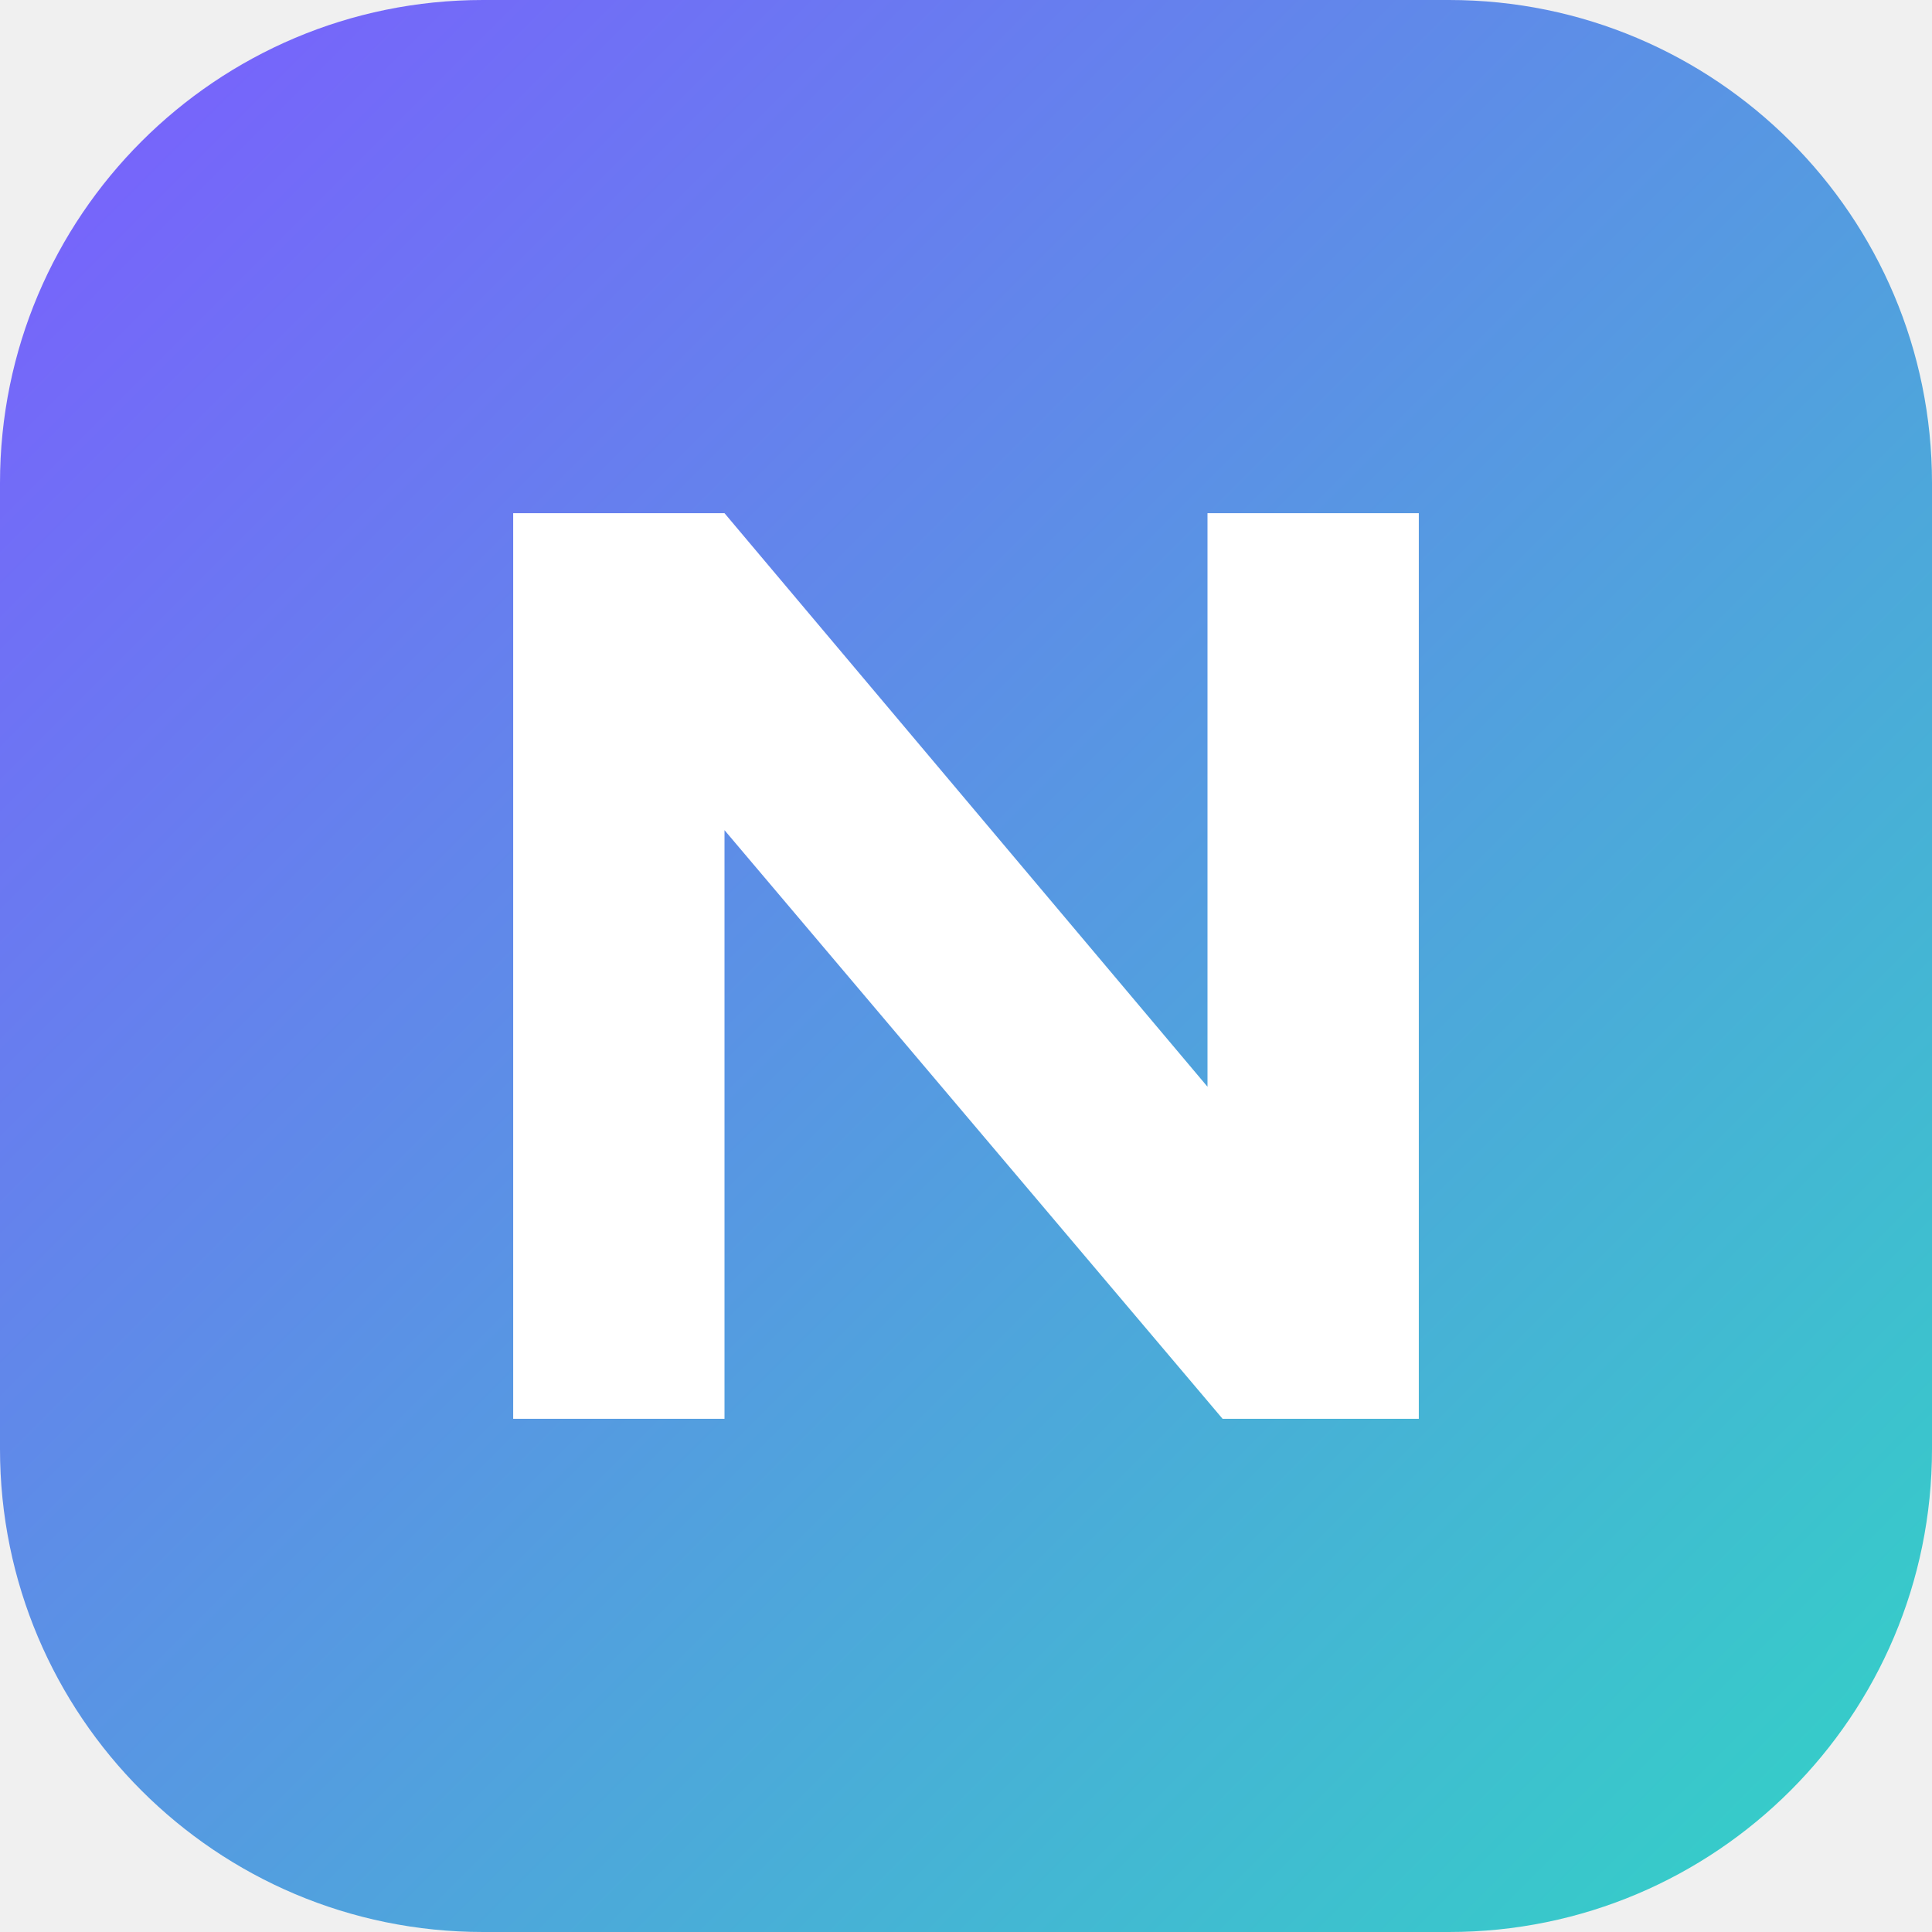
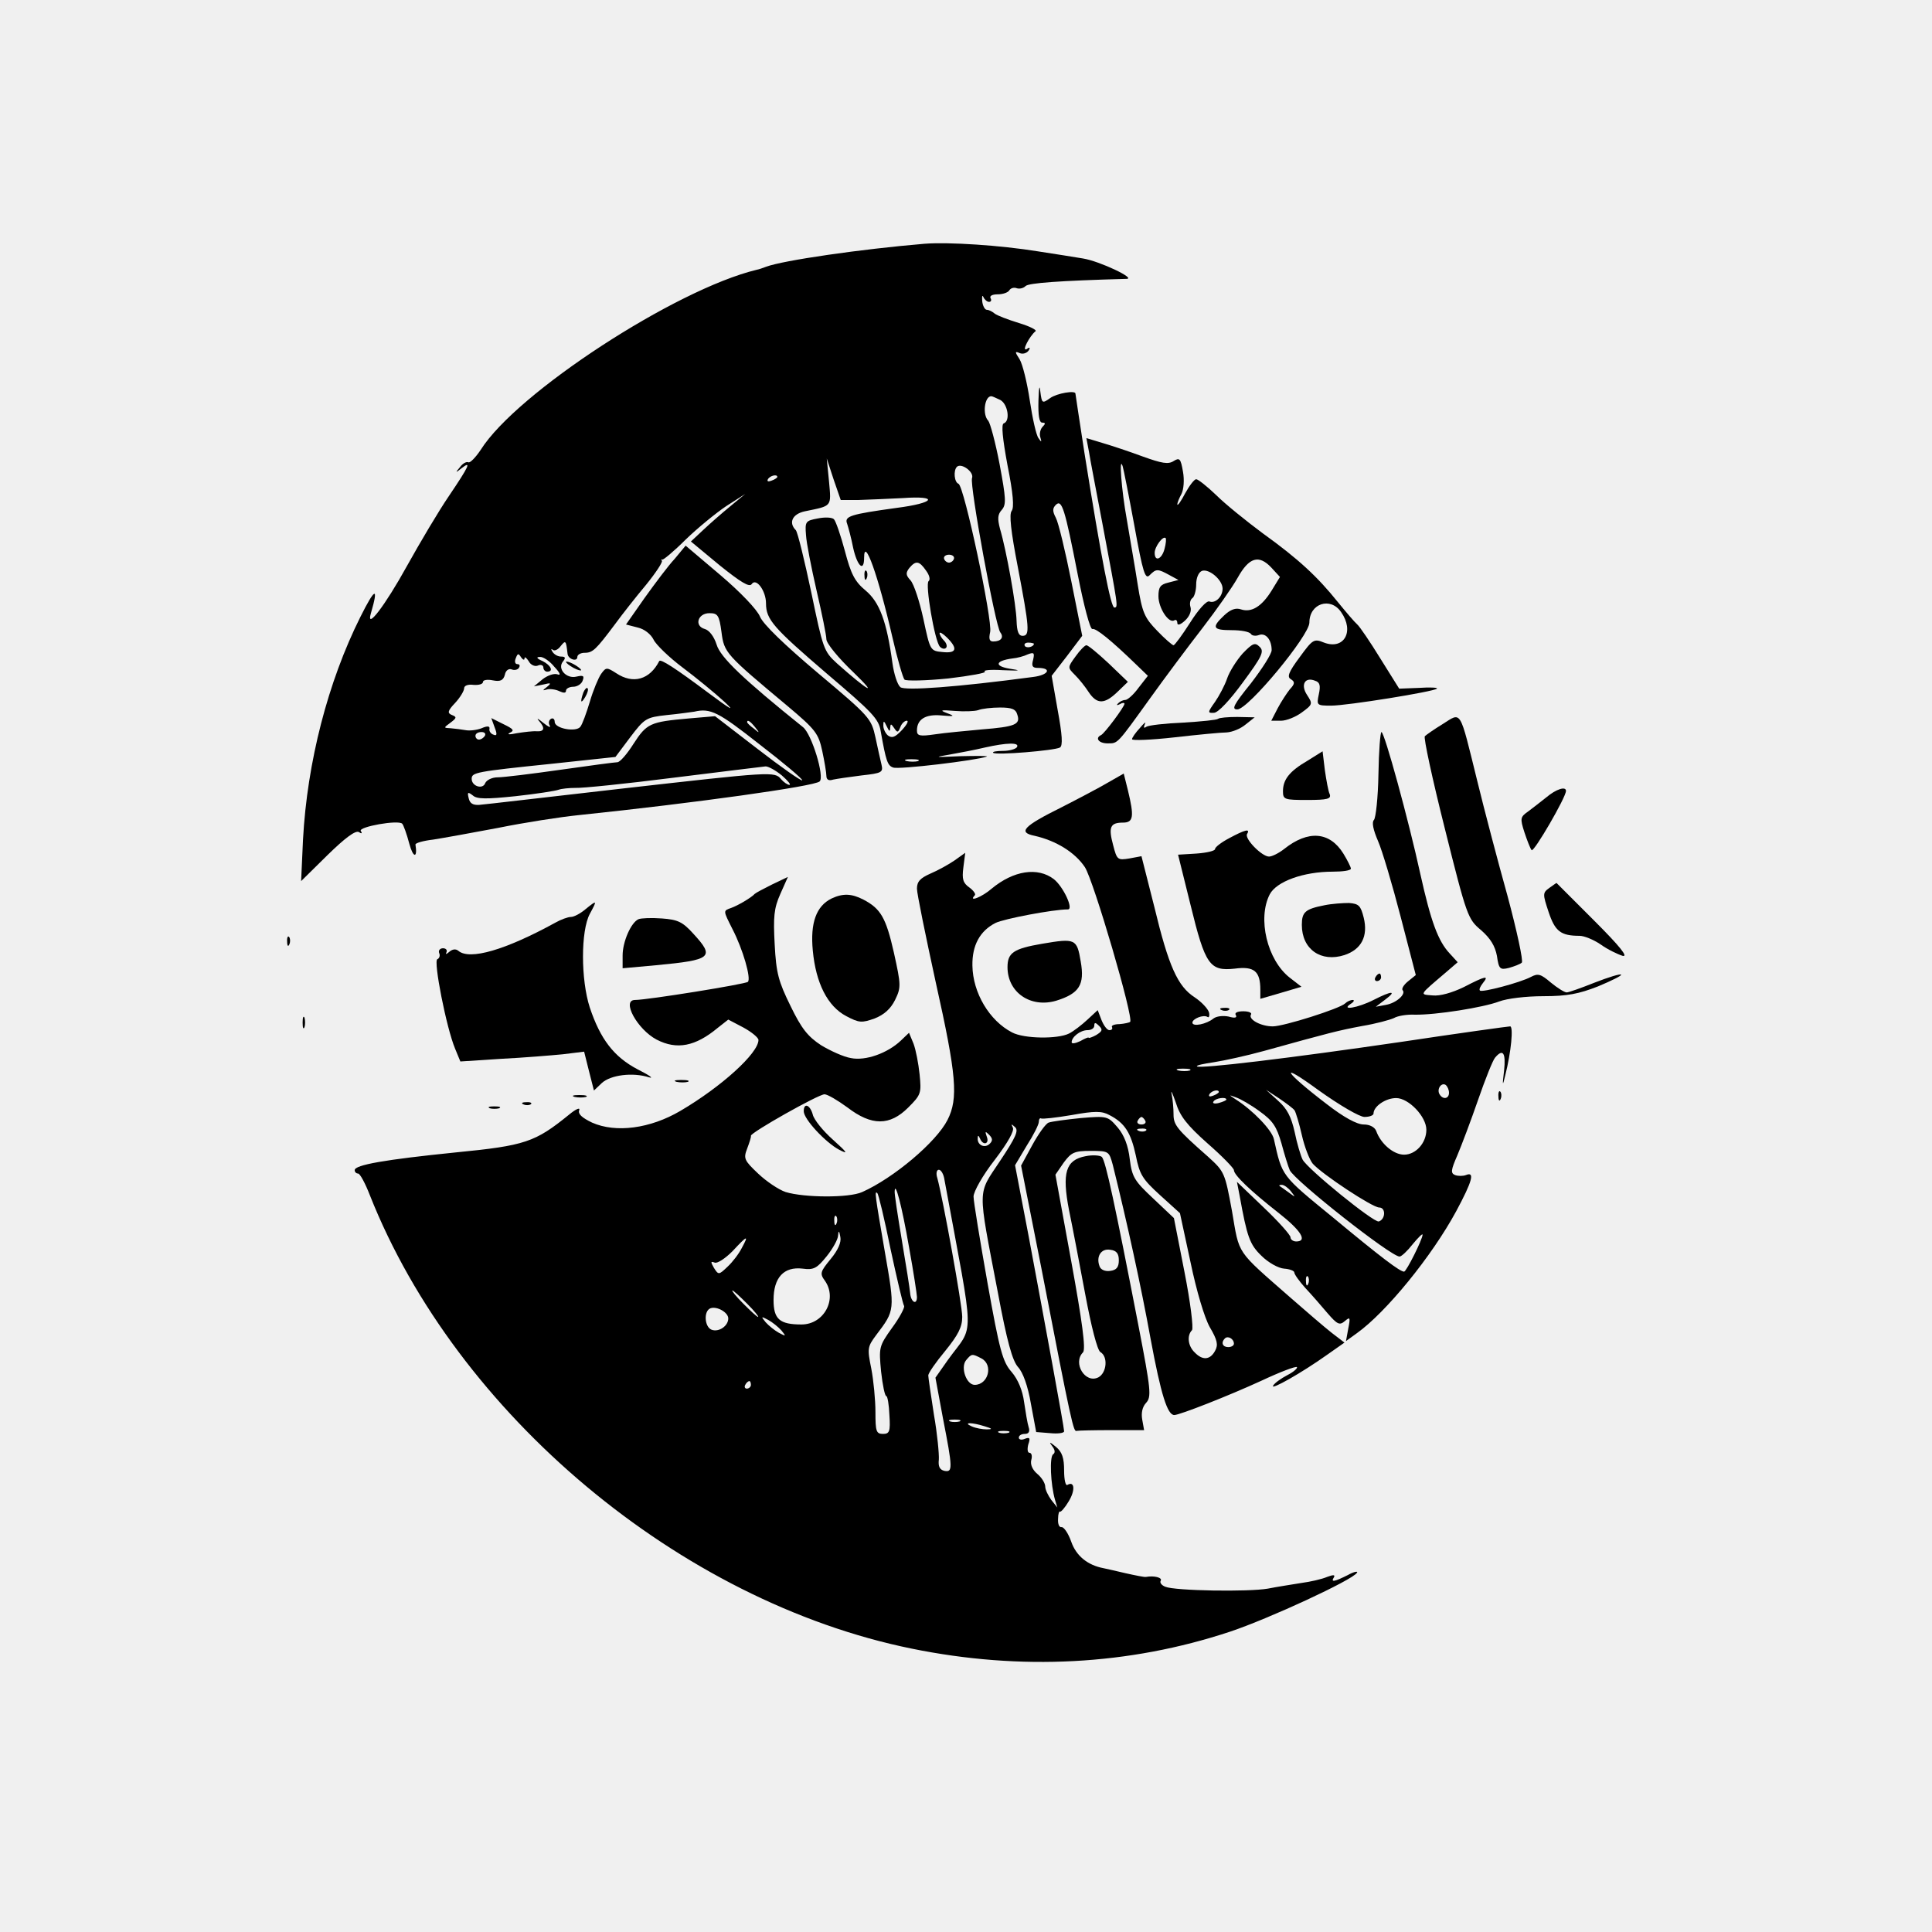
- <svg xmlns="http://www.w3.org/2000/svg" viewBox="0 0 128 128">
-   <defs>
-     <linearGradient id="g" x1="0" y1="0" x2="1" y2="1">
-       <stop stop-color="#7c5cff" />
-       <stop offset="1" stop-color="#31d4c5" />
-     </linearGradient>
-   </defs>
-   <rect width="128" height="128" rx="32" fill="url(#g)" />
-   <path d="M34 94V34h14l32 38V34h14v60H81L48 55v39z" fill="white" />
+ <svg xmlns="http://www.w3.org/2000/svg" version="1.0" width="512pt" height="512pt" viewBox="0 0 512 512" preserveAspectRatio="xMidYMid meet">
+   <g transform="translate(0,512) scale(0.1,-0.1)" fill="#000000" stroke="none">
+     <path d="M2450 4474 c-167 -14 -375 -44 -420 -61 -8 -3 -19 -7 -25 -8 -215 -52 -636 -326 -731 -477 -14 -21 -29 -36 -33 -33 -5 2 -15 -3 -22 -13 -13 -15 -12 -16 4 -3 27 21 21 7 -33 -73 -28 -41 -77 -124 -111 -185 -59 -107 -110 -173 -96 -126 21 72 11 68 -28 -10 -86 -172 -141 -385 -152 -590 l-5 -110 70 69 c46 45 74 66 83 61 7 -5 10 -4 5 3 -6 11 100 30 110 19 3 -3 12 -27 19 -54 10 -37 22 -38 16 -1 0 4 21 10 47 13 26 4 103 18 172 31 69 14 165 29 215 34 307 32 622 76 637 89 14 12 -21 126 -44 144 -158 127 -219 185 -229 219 -7 22 -20 38 -31 41 -29 8 -19 42 12 42 22 0 26 -5 32 -50 7 -55 11 -59 175 -196 75 -63 82 -73 92 -119 6 -28 11 -58 11 -66 0 -10 6 -14 18 -10 9 2 43 7 75 11 54 6 58 8 53 29 -3 12 -10 44 -16 72 -11 50 -15 55 -152 170 -90 76 -146 130 -154 150 -8 19 -52 65 -105 110 l-92 78 -29 -35 c-17 -18 -52 -65 -80 -104 l-49 -70 31 -8 c18 -4 35 -18 42 -32 6 -13 41 -47 77 -74 36 -27 86 -68 111 -91 30 -28 16 -20 -43 24 -87 65 -127 91 -130 84 -25 -49 -69 -62 -114 -32 -25 16 -27 16 -40 -2 -7 -10 -21 -43 -30 -74 -9 -30 -20 -60 -25 -66 -11 -15 -68 -5 -68 13 0 8 -5 11 -10 8 -6 -4 -7 -12 -3 -18 3 -7 -4 -3 -18 8 -13 11 -18 13 -11 5 17 -19 15 -29 -5 -28 -10 1 -34 -2 -53 -5 -19 -4 -28 -4 -19 1 13 6 10 10 -17 23 l-32 16 9 -25 c7 -18 6 -23 -3 -19 -7 2 -12 9 -11 15 2 8 -5 9 -21 2 -13 -5 -32 -7 -42 -5 -11 2 -28 4 -39 5 -20 1 -20 1 -1 15 16 12 17 15 4 20 -13 5 -12 11 8 32 13 14 24 32 24 39 0 7 10 11 25 9 14 -1 25 2 25 8 0 5 12 7 26 4 20 -4 28 0 32 15 2 11 10 17 18 14 7 -3 16 -1 19 4 4 6 2 10 -4 10 -6 0 -8 7 -4 16 5 13 7 13 14 2 5 -7 9 -8 9 -3 0 6 5 2 11 -7 5 -10 16 -15 24 -12 8 4 15 1 15 -5 0 -6 5 -11 10 -11 18 0 10 17 -12 28 -16 7 -18 11 -7 11 8 1 26 -11 38 -26 16 -17 18 -24 8 -20 -9 3 -26 -3 -39 -13 l-23 -19 25 5 c20 5 22 4 10 -6 -13 -10 -13 -11 0 -7 8 2 23 0 33 -5 11 -5 17 -5 17 2 0 5 9 10 19 10 10 0 22 7 25 16 5 13 2 15 -16 11 -27 -7 -52 21 -36 40 8 10 6 13 -5 13 -9 0 -19 6 -23 13 -4 6 -4 9 1 5 4 -4 14 0 21 10 13 16 14 15 18 -20 1 -15 26 -23 26 -9 0 6 9 11 19 11 22 0 30 8 81 76 19 26 56 73 82 104 26 32 45 61 42 64 -2 3 -2 5 1 3 2 -2 31 22 62 53 32 31 81 71 108 89 l50 32 -40 -33 c-22 -18 -54 -46 -72 -63 l-32 -30 76 -63 c56 -45 79 -59 85 -50 12 18 38 -18 38 -51 0 -43 20 -65 161 -186 120 -102 138 -120 143 -153 14 -79 18 -91 33 -96 14 -6 222 19 248 29 6 2 -26 2 -70 1 -68 -3 -72 -3 -30 4 28 5 70 13 95 19 58 13 93 14 85 1 -3 -5 -20 -10 -37 -10 -17 0 -29 -2 -26 -5 7 -7 163 6 177 14 8 5 6 34 -6 99 l-16 91 41 53 40 53 -29 145 c-16 80 -34 155 -41 168 -9 17 -9 25 0 34 16 16 24 -10 58 -184 16 -82 33 -147 39 -145 9 3 49 -29 118 -96 l29 -28 -25 -32 c-13 -18 -29 -32 -35 -32 -6 0 -14 -4 -19 -9 -5 -5 -3 -6 5 -2 6 4 12 4 12 1 0 -8 -53 -79 -62 -83 -17 -8 -6 -22 17 -22 28 0 24 -4 114 121 38 53 100 136 138 185 37 48 79 108 93 133 30 54 56 62 89 27 l23 -25 -22 -36 c-26 -42 -53 -59 -81 -50 -14 5 -28 0 -45 -16 -34 -32 -30 -39 20 -39 25 0 47 -4 51 -10 3 -5 13 -6 21 -3 18 7 34 -12 34 -40 0 -10 -25 -49 -55 -88 -46 -57 -52 -69 -36 -69 29 0 191 196 191 230 0 51 56 69 84 28 36 -51 8 -101 -45 -81 -27 11 -30 9 -65 -39 -29 -39 -34 -52 -23 -58 11 -7 11 -12 -3 -27 -8 -10 -23 -33 -32 -50 l-17 -33 26 0 c14 0 39 10 55 22 29 21 29 23 14 46 -18 27 -6 49 21 38 13 -4 15 -13 10 -36 -6 -29 -6 -30 33 -30 42 0 272 37 280 45 3 3 -19 4 -48 2 l-52 -2 -50 80 c-27 44 -55 85 -61 90 -7 6 -30 33 -52 60 -53 66 -103 113 -199 182 -43 32 -99 77 -123 101 -24 23 -48 42 -53 42 -5 0 -18 -17 -29 -37 -11 -21 -20 -34 -21 -30 0 5 5 17 11 28 6 12 8 37 4 59 -6 35 -9 38 -25 28 -14 -9 -31 -6 -81 12 -35 13 -83 29 -107 36 l-43 13 7 -37 c3 -20 20 -107 36 -192 41 -218 42 -220 31 -220 -9 0 -34 127 -79 409 -13 85 -24 156 -24 158 0 9 -49 1 -67 -12 -21 -15 -22 -14 -26 17 -2 21 -4 11 -5 -24 -1 -39 2 -58 10 -58 9 0 9 -3 1 -11 -6 -6 -9 -19 -6 -28 4 -13 3 -14 -5 -2 -6 8 -16 53 -23 100 -7 47 -19 96 -27 109 -13 20 -13 22 1 16 8 -3 18 0 23 7 5 8 3 10 -5 4 -15 -8 8 35 23 47 5 3 -14 13 -44 22 -29 9 -58 20 -64 25 -6 5 -15 10 -21 10 -5 0 -11 11 -12 23 -1 13 0 17 3 11 3 -7 10 -13 15 -13 6 0 7 5 4 10 -3 6 5 10 19 10 14 0 28 5 31 11 4 6 13 8 20 5 7 -2 17 0 23 6 8 8 88 14 267 19 28 0 -71 47 -115 54 -19 3 -73 12 -120 19 -99 16 -236 25 -300 20z m201 -414 c20 -11 27 -56 9 -62 -7 -2 -3 -41 10 -111 15 -75 18 -112 11 -121 -7 -9 -2 -54 16 -147 31 -163 33 -184 13 -184 -11 0 -15 12 -16 40 -1 42 -27 187 -44 244 -7 27 -6 38 5 50 12 14 11 30 -6 121 -11 58 -25 109 -30 115 -16 16 -10 65 8 65 3 0 13 -5 24 -10z m-375 -265 c27 1 79 3 116 5 98 7 86 -13 -16 -26 -123 -17 -139 -22 -131 -42 3 -9 11 -38 16 -64 11 -49 29 -65 29 -26 0 57 37 -46 75 -211 13 -57 28 -108 32 -112 4 -4 56 -3 116 3 59 7 102 15 97 18 -6 4 15 6 47 4 48 -2 51 -1 18 4 -41 7 -37 21 8 27 12 1 31 6 41 11 16 6 18 4 14 -14 -5 -17 -2 -22 12 -22 39 0 29 -19 -12 -24 -202 -27 -340 -37 -352 -27 -8 7 -17 35 -21 64 -15 110 -34 161 -71 192 -29 24 -39 44 -55 105 -11 41 -24 79 -29 84 -5 5 -24 6 -43 2 -32 -6 -34 -8 -31 -44 1 -20 14 -86 28 -147 14 -60 26 -119 26 -129 0 -11 32 -50 73 -89 67 -65 37 -48 -45 25 -35 32 -37 39 -68 188 -18 85 -36 159 -41 165 -20 20 -9 43 24 50 73 15 70 11 64 79 l-6 61 18 -55 19 -55 48 0z m300 58 c-7 -17 62 -393 75 -409 10 -13 2 -24 -19 -24 -10 0 -12 7 -8 25 7 29 -69 388 -84 393 -11 4 -14 35 -4 45 12 11 46 -14 40 -30z m430 -125 c23 -127 29 -145 41 -132 17 17 21 17 52 0 l24 -13 -27 -7 c-21 -5 -26 -12 -26 -36 0 -31 27 -73 42 -64 4 3 8 0 8 -7 0 -7 8 -5 20 6 12 11 18 25 15 36 -3 9 -1 20 5 24 5 3 10 20 10 36 0 17 6 32 15 36 19 7 55 -24 55 -47 0 -21 -19 -40 -35 -34 -7 3 -29 -21 -51 -56 -21 -33 -41 -60 -44 -60 -3 0 -23 17 -43 38 -34 35 -40 48 -52 123 -7 46 -21 124 -29 173 -14 77 -21 170 -11 141 2 -5 16 -76 31 -157z m-946 128 c0 -2 -7 -7 -16 -10 -8 -3 -12 -2 -9 4 6 10 25 14 25 6z m1026 -191 c-7 -27 -26 -35 -26 -10 0 16 22 46 29 39 2 -1 1 -15 -3 -29z m-558 -26 c-2 -6 -8 -10 -13 -10 -5 0 -11 4 -13 10 -2 6 4 11 13 11 9 0 15 -5 13 -11z m-74 -31 c9 -12 12 -24 7 -28 -10 -6 16 -160 30 -174 5 -5 12 -7 16 -3 4 4 1 13 -5 19 -7 7 -12 16 -12 20 0 4 9 -1 20 -12 29 -29 25 -42 -12 -38 -33 3 -33 4 -51 88 -10 46 -25 92 -34 102 -13 14 -13 20 -3 33 17 20 26 19 44 -7z m286 -194 c0 -8 -19 -13 -24 -6 -3 5 1 9 9 9 8 0 15 -2 15 -3z m-44 -188 c9 -26 -6 -32 -94 -39 -42 -4 -98 -9 -124 -13 -41 -6 -48 -4 -48 10 0 30 23 44 65 40 34 -3 37 -2 15 6 -21 8 -17 9 20 6 25 -2 53 -1 62 2 10 4 36 7 58 7 31 0 42 -4 46 -19z m-684 -78 c65 -50 116 -93 114 -96 -3 -2 -56 35 -118 83 l-113 87 -70 -6 c-102 -9 -111 -13 -146 -67 -17 -27 -36 -49 -43 -49 -6 0 -74 -9 -151 -20 -77 -11 -151 -20 -166 -20 -15 0 -29 -7 -33 -15 -6 -18 -36 -9 -36 11 0 17 10 19 213 40 l168 18 39 52 c38 50 42 53 97 59 32 3 65 8 73 9 43 10 64 -1 172 -86z m-11 45 c13 -16 12 -17 -3 -4 -10 7 -18 15 -18 17 0 8 8 3 21 -13z m358 -3 c1 13 2 13 11 0 8 -12 10 -12 16 3 3 9 11 17 17 17 6 0 0 -11 -13 -25 -18 -19 -26 -22 -37 -14 -7 6 -13 19 -12 28 0 12 2 11 9 -4 6 -13 9 -15 9 -5z m-1074 -20 c-3 -5 -10 -10 -16 -10 -5 0 -9 5 -9 10 0 6 7 10 16 10 8 0 12 -4 9 -10z m1148 -67 c-7 -2 -21 -2 -30 0 -10 3 -4 5 12 5 17 0 24 -2 18 -5z m-361 -38 c16 -14 25 -25 20 -25 -5 0 -15 7 -22 15 -17 21 -25 20 -423 -25 -193 -22 -363 -42 -377 -43 -17 -1 -25 4 -28 18 -4 16 -2 17 11 7 11 -10 36 -10 113 -2 55 6 106 14 114 17 8 3 29 5 45 5 17 -1 134 11 260 27 127 16 236 29 244 30 7 0 26 -10 43 -24z" />
+     <path d="M2291 3594 c0 -11 3 -14 6 -6 3 7 2 16 -1 19 -3 4 -6 -2 -5 -13z" />
+     <path d="M3293 3388 c-16 -18 -35 -48 -41 -66 -6 -18 -21 -46 -32 -62 -20 -28 -20 -30 -3 -29 11 0 42 33 77 81 51 69 57 82 44 94 -12 12 -18 10 -45 -18z" />
+     <path d="M2850 3380 c-21 -29 -21 -29 -1 -49 11 -11 27 -31 36 -45 22 -33 42 -33 77 1 l27 26 -51 49 c-28 26 -54 48 -59 48 -4 0 -17 -13 -29 -30z" />
+     <path d="M1500 3366 c0 -3 9 -10 20 -16 11 -6 20 -8 20 -6 0 3 -9 10 -20 16 -11 6 -20 8 -20 6z" />
+     <path d="M1546 3285 c-9 -26 -7 -32 5 -12 6 10 9 21 6 23 -2 3 -7 -2 -11 -11z" />
+     <path d="M3823 3201 c-23 -14 -44 -29 -47 -32 -4 -3 20 -114 53 -245 58 -232 61 -240 96 -269 25 -22 37 -42 42 -68 5 -35 8 -38 32 -32 14 4 30 10 34 14 4 5 -13 84 -38 177 -26 93 -62 230 -80 304 -48 194 -41 183 -92 151z" />
+     <path d="M3228 3215 c-3 -3 -44 -7 -92 -10 -48 -2 -92 -7 -98 -11 -7 -5 -8 -2 -4 7 4 8 -2 3 -13 -10 -12 -13 -21 -26 -21 -30 0 -4 51 -2 113 5 61 7 124 13 138 13 15 1 37 10 50 21 l24 19 -46 1 c-25 0 -48 -2 -51 -5z" />
+     <path d="M3653 3068 c-1 -61 -7 -116 -12 -121 -6 -6 -2 -26 11 -56 11 -25 38 -116 60 -201 l40 -154 -21 -17 c-11 -9 -17 -19 -14 -23 10 -10 -16 -34 -44 -39 l-27 -5 25 19 c32 24 18 24 -31 -1 -41 -21 -89 -29 -60 -10 8 5 10 10 5 10 -6 0 -15 -4 -20 -9 -14 -14 -163 -61 -192 -61 -31 0 -65 18 -58 31 4 5 -6 9 -20 9 -16 0 -24 -4 -20 -10 4 -7 -2 -9 -19 -4 -15 3 -32 1 -40 -5 -18 -15 -56 -23 -56 -11 0 10 29 22 40 15 4 -3 6 3 4 12 -3 10 -20 28 -38 40 -45 29 -69 82 -107 240 l-34 134 -32 -6 c-31 -5 -33 -4 -43 35 -13 48 -8 60 26 60 28 0 30 16 13 86 l-11 44 -42 -24 c-22 -13 -77 -42 -122 -65 -103 -51 -117 -67 -72 -76 57 -13 107 -44 133 -83 23 -35 130 -400 120 -410 -2 -2 -15 -5 -28 -6 -14 0 -23 -4 -20 -8 2 -5 -1 -8 -7 -8 -6 0 -15 12 -21 27 l-10 26 -27 -25 c-15 -14 -37 -31 -49 -37 -30 -15 -119 -14 -151 3 -60 31 -104 105 -105 177 -1 54 20 92 61 113 22 11 153 36 192 36 16 0 -12 60 -37 80 -43 33 -107 23 -165 -25 -25 -22 -63 -37 -45 -18 4 3 -3 13 -14 21 -17 12 -20 22 -16 53 l5 39 -28 -20 c-16 -11 -45 -27 -64 -35 -27 -12 -36 -21 -36 -40 0 -13 23 -125 50 -249 55 -246 60 -307 31 -364 -30 -59 -143 -154 -226 -191 -35 -16 -154 -15 -203 0 -18 6 -51 28 -73 49 -37 35 -39 40 -29 66 6 16 11 31 10 34 -2 8 179 110 195 110 8 0 35 -16 61 -35 64 -49 112 -49 161 0 34 34 35 38 30 88 -3 29 -10 65 -16 81 l-12 29 -22 -21 c-35 -33 -93 -54 -132 -46 -19 3 -54 19 -79 34 -35 23 -52 44 -81 104 -32 65 -38 87 -42 163 -4 73 -2 96 15 134 l20 45 -42 -20 c-22 -11 -43 -22 -46 -25 -9 -10 -45 -31 -62 -37 -22 -8 -22 -6 3 -56 28 -54 50 -131 41 -140 -6 -6 -266 -48 -299 -48 -37 0 6 -78 57 -105 54 -28 103 -18 162 31 l28 22 40 -21 c22 -12 40 -27 40 -33 0 -35 -98 -124 -207 -188 -80 -47 -171 -59 -234 -31 -27 13 -38 23 -34 33 3 8 -9 3 -27 -12 -90 -73 -116 -82 -300 -100 -187 -19 -268 -33 -268 -47 0 -5 4 -9 9 -9 5 0 19 -26 31 -57 230 -581 822 -1077 1436 -1202 289 -59 576 -44 844 45 102 34 325 137 336 156 4 5 -8 3 -24 -6 -36 -18 -46 -20 -37 -6 4 7 -2 7 -18 1 -14 -6 -45 -13 -68 -16 -24 -4 -64 -10 -89 -15 -51 -9 -246 -6 -272 5 -10 4 -15 11 -12 16 5 8 -17 14 -39 10 -4 -1 -28 4 -55 10 -26 6 -51 12 -57 13 -43 8 -73 33 -86 70 -8 23 -20 40 -26 39 -6 -1 -10 8 -9 22 0 13 3 21 5 19 2 -2 13 10 23 27 18 29 16 55 -3 44 -5 -4 -9 13 -9 38 0 33 -5 49 -22 63 -16 13 -19 14 -10 2 8 -10 9 -18 3 -22 -10 -6 -7 -80 5 -121 l6 -20 -16 20 c-8 11 -16 27 -16 35 0 9 -9 24 -21 34 -13 11 -19 25 -16 37 3 10 1 19 -5 19 -5 0 -6 10 -3 22 6 17 4 20 -9 15 -9 -4 -16 -2 -16 3 0 6 7 10 16 10 10 0 14 6 10 18 -3 9 -8 39 -12 66 -4 31 -16 60 -33 80 -24 27 -32 57 -64 236 -20 113 -37 216 -37 229 0 13 24 56 56 97 35 46 53 78 48 86 -5 10 -4 10 6 1 10 -9 2 -27 -40 -90 -60 -91 -60 -64 -6 -346 25 -134 39 -183 54 -200 13 -14 26 -50 34 -97 l14 -75 37 -3 c20 -2 37 0 37 5 0 11 -51 287 -94 517 l-36 188 31 52 c18 28 32 56 32 63 0 7 3 11 6 9 3 -2 40 2 81 9 61 11 80 11 100 0 41 -21 57 -47 70 -107 10 -51 18 -63 64 -105 l53 -48 28 -130 c16 -77 37 -147 51 -172 20 -34 23 -47 14 -63 -13 -24 -33 -26 -54 -4 -18 17 -21 45 -7 59 4 6 -4 73 -20 154 l-28 143 -55 52 c-49 46 -56 56 -62 104 -4 36 -15 64 -32 84 -26 30 -27 31 -98 25 -39 -4 -77 -9 -85 -12 -8 -3 -27 -30 -43 -59 l-30 -55 54 -273 c80 -414 85 -433 93 -430 4 1 46 2 93 2 l86 0 -5 28 c-3 17 0 33 10 44 15 16 13 34 -20 205 -62 320 -87 437 -97 447 -4 4 -24 6 -43 2 -53 -10 -63 -44 -44 -143 9 -43 28 -143 43 -223 16 -86 32 -148 40 -153 21 -12 17 -55 -5 -67 -35 -18 -69 38 -41 66 8 8 -2 82 -31 241 l-42 230 22 32 c20 27 28 31 71 31 49 0 49 -1 59 -37 38 -153 75 -322 100 -460 28 -151 45 -203 63 -203 14 0 144 51 231 91 49 23 91 39 94 36 2 -3 -9 -13 -25 -21 -17 -9 -34 -21 -38 -28 -9 -14 76 34 142 81 l47 33 -34 26 c-19 15 -68 57 -109 93 -146 128 -135 112 -155 229 -19 103 -20 105 -64 145 -83 73 -91 84 -91 112 0 15 -2 39 -5 53 -3 14 2 4 11 -22 11 -36 30 -60 84 -108 39 -34 70 -66 70 -71 0 -13 44 -55 118 -113 60 -47 78 -76 47 -76 -8 0 -15 5 -15 11 0 6 -32 42 -71 79 l-71 68 7 -36 c20 -111 27 -130 58 -160 18 -18 45 -33 60 -34 15 -1 27 -6 27 -10 0 -5 13 -23 29 -41 16 -17 43 -48 59 -67 26 -30 32 -33 46 -21 14 12 15 10 9 -20 l-6 -33 29 21 c77 55 198 203 263 323 43 80 50 106 26 96 -8 -3 -21 -3 -29 0 -12 5 -11 13 6 52 11 26 36 92 55 147 19 55 39 105 45 112 21 25 29 13 24 -34 -5 -41 -4 -43 3 -13 16 63 22 130 13 130 -5 0 -135 -18 -288 -41 -294 -43 -535 -72 -542 -65 -2 3 18 7 45 11 26 4 86 17 133 30 173 48 196 54 260 66 36 6 73 16 84 21 10 6 35 10 55 9 56 -1 182 19 224 35 21 8 72 14 117 14 63 0 94 6 145 26 36 15 64 29 61 31 -2 3 -34 -7 -70 -21 -35 -14 -69 -26 -74 -26 -6 0 -25 12 -42 26 -27 23 -34 25 -53 15 -28 -15 -130 -42 -135 -36 -3 3 1 11 8 20 17 21 7 19 -51 -11 -31 -15 -63 -24 -82 -22 -36 3 -38 -1 37 63 l29 25 -21 23 c-31 33 -50 85 -78 211 -31 142 -95 376 -103 376 -3 0 -7 -50 -8 -112z m-748 -691 c-11 -6 -20 -9 -20 -7 0 2 -10 -2 -22 -9 -13 -6 -23 -8 -23 -3 0 14 23 32 42 32 10 0 18 5 18 12 0 9 3 9 13 -1 10 -10 8 -14 -8 -24z m711 -217 c13 0 24 4 24 9 0 19 32 41 60 41 33 0 80 -49 80 -84 0 -35 -28 -66 -59 -66 -28 0 -62 29 -74 63 -4 10 -17 17 -33 17 -18 0 -53 19 -98 54 -114 87 -130 116 -22 37 56 -40 109 -71 122 -71z m-463 123 c-7 -2 -21 -2 -30 0 -10 3 -4 5 12 5 17 0 24 -2 18 -5z m687 -59 c0 -16 -16 -19 -25 -4 -8 13 4 32 16 25 5 -4 9 -13 9 -21z m-610 2 c0 -2 -7 -7 -16 -10 -8 -3 -12 -2 -9 4 6 10 25 14 25 6z m201 -49 c3 -5 12 -34 19 -65 7 -31 20 -65 29 -76 25 -28 158 -116 176 -116 18 0 17 -31 -1 -37 -13 -4 -189 139 -202 164 -5 10 -15 43 -21 73 -9 40 -20 62 -44 83 l-32 29 35 -23 c19 -13 38 -27 41 -32z m-93 -2 c35 -25 45 -40 58 -85 8 -30 18 -62 22 -71 12 -27 268 -229 291 -229 5 0 21 15 35 33 14 17 26 29 26 25 0 -12 -43 -98 -49 -98 -11 0 -60 37 -189 144 -137 112 -134 108 -156 207 -5 24 -56 77 -102 106 -18 12 -18 12 1 5 12 -4 40 -20 63 -37z m-88 31 c0 -2 -9 -6 -20 -9 -11 -3 -18 -1 -14 4 5 9 34 13 34 5z m-215 -56 c3 -5 -1 -10 -10 -10 -9 0 -13 5 -10 10 3 6 8 10 10 10 2 0 7 -4 10 -10z m2 -26 c-3 -3 -12 -4 -19 -1 -8 3 -5 6 6 6 11 1 17 -2 13 -5z m-414 -35 c-13 -13 -33 -4 -32 14 0 9 2 9 6 0 8 -20 26 -15 18 5 -5 14 -4 15 6 5 10 -10 10 -16 2 -24z m-120 -96 c81 -440 80 -378 9 -477 l-33 -47 20 -108 c26 -133 26 -143 4 -139 -13 3 -17 12 -15 30 1 14 -4 68 -13 119 -8 52 -15 99 -15 104 0 6 20 35 45 65 34 42 45 63 45 90 0 32 -51 313 -66 368 -4 12 -2 22 4 22 6 0 13 -12 15 -27z m918 -30 c13 -17 13 -17 -6 -3 -11 8 -22 16 -24 17 -2 2 0 3 6 3 6 0 17 -8 24 -17z m-1012 -148 c12 -66 21 -126 21 -132 0 -23 -16 -14 -18 10 -1 12 -11 75 -22 140 -11 66 -20 124 -19 130 1 29 19 -38 38 -148z m-49 -5 c17 -79 33 -147 36 -151 2 -4 -12 -31 -32 -58 -35 -49 -35 -52 -29 -116 4 -36 10 -65 14 -65 3 0 7 -23 8 -50 3 -44 0 -50 -17 -50 -18 0 -20 7 -20 58 0 32 -5 84 -11 115 -11 54 -10 58 13 89 50 66 50 65 23 220 -26 151 -28 164 -20 156 3 -2 19 -69 35 -148z m-143 68 c-3 -8 -6 -5 -6 6 -1 11 2 17 5 13 3 -3 4 -12 1 -19z m-16 -95 c-27 -33 -29 -38 -15 -57 34 -48 -2 -116 -62 -116 -58 0 -74 14 -74 65 0 59 27 89 77 83 30 -4 38 1 64 33 16 20 30 45 30 55 1 14 3 13 6 -4 3 -14 -6 -35 -26 -59z m-235 30 c-8 -16 -25 -38 -38 -50 -23 -22 -24 -22 -36 -3 -9 16 -9 18 2 14 7 -3 28 11 47 30 40 43 44 44 25 9z m999 -33 c0 -18 -6 -26 -23 -28 -13 -2 -25 3 -28 12 -10 26 4 48 28 44 17 -2 23 -10 23 -28z m502 -62 c-3 -8 -6 -5 -6 6 -1 11 2 17 5 13 3 -3 4 -12 1 -19z m-1487 -53 c19 -19 32 -35 29 -35 -3 0 -20 16 -39 35 -19 19 -32 35 -29 35 3 0 20 -16 39 -35z m-50 -39 c0 -20 -25 -37 -44 -30 -19 7 -22 50 -3 57 17 6 47 -11 47 -27z m141 -32 c13 -16 12 -16 -7 -6 -11 6 -27 19 -35 28 -13 16 -12 16 7 6 11 -6 27 -19 35 -28z m1199 -35 c0 -5 -7 -9 -15 -9 -15 0 -20 12 -9 23 8 8 24 -1 24 -14z m-669 -39 c32 -17 18 -70 -18 -70 -22 0 -38 46 -23 65 15 18 16 18 41 5z m-611 -70 c0 -5 -5 -10 -11 -10 -5 0 -7 5 -4 10 3 6 8 10 11 10 2 0 4 -4 4 -10z m553 -97 c-7 -2 -19 -2 -25 0 -7 3 -2 5 12 5 14 0 19 -2 13 -5z m67 -13 c20 -6 21 -8 5 -8 -11 0 -29 3 -40 8 -25 11 1 11 35 0z m63 -17 c-7 -2 -19 -2 -25 0 -7 3 -2 5 12 5 14 0 19 -2 13 -5z" />
+     <path d="M3465 3104 c-48 -28 -65 -50 -65 -81 0 -22 4 -23 65 -23 53 0 63 3 59 15 -4 8 -9 37 -13 64 l-6 50 -40 -25z" />
+     <path d="M4098 3007 c-15 -12 -37 -29 -49 -38 -20 -14 -21 -18 -9 -55 7 -21 15 -42 19 -47 6 -6 91 140 91 157 0 13 -26 5 -52 -17z" />
+     <path d="M3258 2899 c-21 -11 -38 -24 -38 -29 0 -5 -22 -10 -49 -12 l-49 -3 33 -133 c39 -160 51 -176 117 -169 52 7 68 -7 68 -56 l0 -24 55 16 54 16 -31 24 c-60 47 -86 157 -53 221 18 34 89 60 167 60 26 0 48 3 48 8 0 4 -9 22 -20 40 -36 58 -93 63 -157 12 -14 -11 -32 -20 -40 -20 -19 0 -66 48 -58 60 9 15 -6 11 -47 -11z" />
+     <path d="M4106 2767 c-18 -13 -18 -16 -2 -64 17 -51 32 -63 82 -63 12 0 37 -10 56 -23 18 -13 45 -26 58 -30 16 -4 -6 24 -75 93 -55 55 -100 100 -100 100 -1 0 -9 -6 -19 -13z" />
+     <path d="M2204 2739 c-41 -20 -57 -65 -50 -138 8 -86 39 -148 89 -174 34 -18 41 -18 75 -6 25 10 42 25 54 49 16 33 16 39 -3 125 -21 93 -35 117 -81 141 -31 16 -54 17 -84 3z" />
+     <path d="M1551 2710 c-13 -11 -30 -20 -38 -20 -8 0 -27 -7 -41 -15 -133 -73 -227 -100 -257 -75 -7 6 -16 5 -25 -3 -7 -6 -10 -7 -7 -1 3 6 -1 11 -9 11 -8 0 -13 -6 -10 -13 3 -7 0 -14 -5 -16 -11 -4 24 -182 47 -237 l14 -34 108 7 c59 3 132 9 163 12 l57 7 13 -52 13 -51 21 20 c23 21 81 29 125 15 14 -4 0 6 -30 21 -63 33 -99 80 -127 164 -24 74 -24 203 0 248 20 37 20 38 -12 12z" />
+     <path d="M3510 2721 c-51 -10 -60 -18 -60 -52 0 -65 51 -100 113 -80 45 15 63 50 51 99 -8 32 -13 37 -39 39 -16 0 -46 -2 -65 -6z" />
+     <path d="M1692 2684 c-20 -9 -42 -60 -42 -96 l0 -34 88 8 c149 14 157 21 99 84 -28 31 -41 37 -83 40 -27 2 -55 1 -62 -2z" />
+     <path d="M761 2624 c0 -11 3 -14 6 -6 3 7 2 16 -1 19 -3 4 -6 -2 -5 -13z" />
+     <path d="M2762 2619 c-76 -13 -92 -24 -92 -62 0 -67 61 -109 129 -89 61 19 76 42 65 104 -10 60 -14 62 -102 47z" />
+     <path d="M3645 2530 c-3 -5 -1 -10 4 -10 6 0 11 5 11 10 0 6 -2 10 -4 10 -3 0 -8 -4 -11 -10z" />
+     <path d="M3238 2443 c7 -3 16 -2 19 1 4 3 -2 6 -13 5 -11 0 -14 -3 -6 -6z" />
+     <path d="M802 2410 c0 -14 2 -19 5 -12 2 6 2 18 0 25 -3 6 -5 1 -5 -13z" />
+     <path d="M1793 2253 c9 -2 23 -2 30 0 6 3 -1 5 -18 5 -16 0 -22 -2 -12 -5z" />
+     <path d="M3971 2214 c0 -11 3 -14 6 -6 3 7 2 16 -1 19 -3 4 -6 -2 -5 -13z" />
+     <path d="M1523 2213 c9 -2 23 -2 30 0 6 3 -1 5 -18 5 -16 0 -22 -2 -12 -5z" />
+     <path d="M1388 2193 c7 -3 16 -2 19 1 4 3 -2 6 -13 5 -11 0 -14 -3 -6 -6z" />
+     <path d="M1298 2183 c6 -2 18 -2 25 0 6 3 1 5 -13 5 -14 0 -19 -2 -12 -5z" />
+     <path d="M2130 2175 c0 -21 58 -83 94 -102 25 -13 22 -8 -17 27 -26 23 -50 53 -53 66 -7 26 -24 33 -24 9z" />
+   </g>
</svg>
